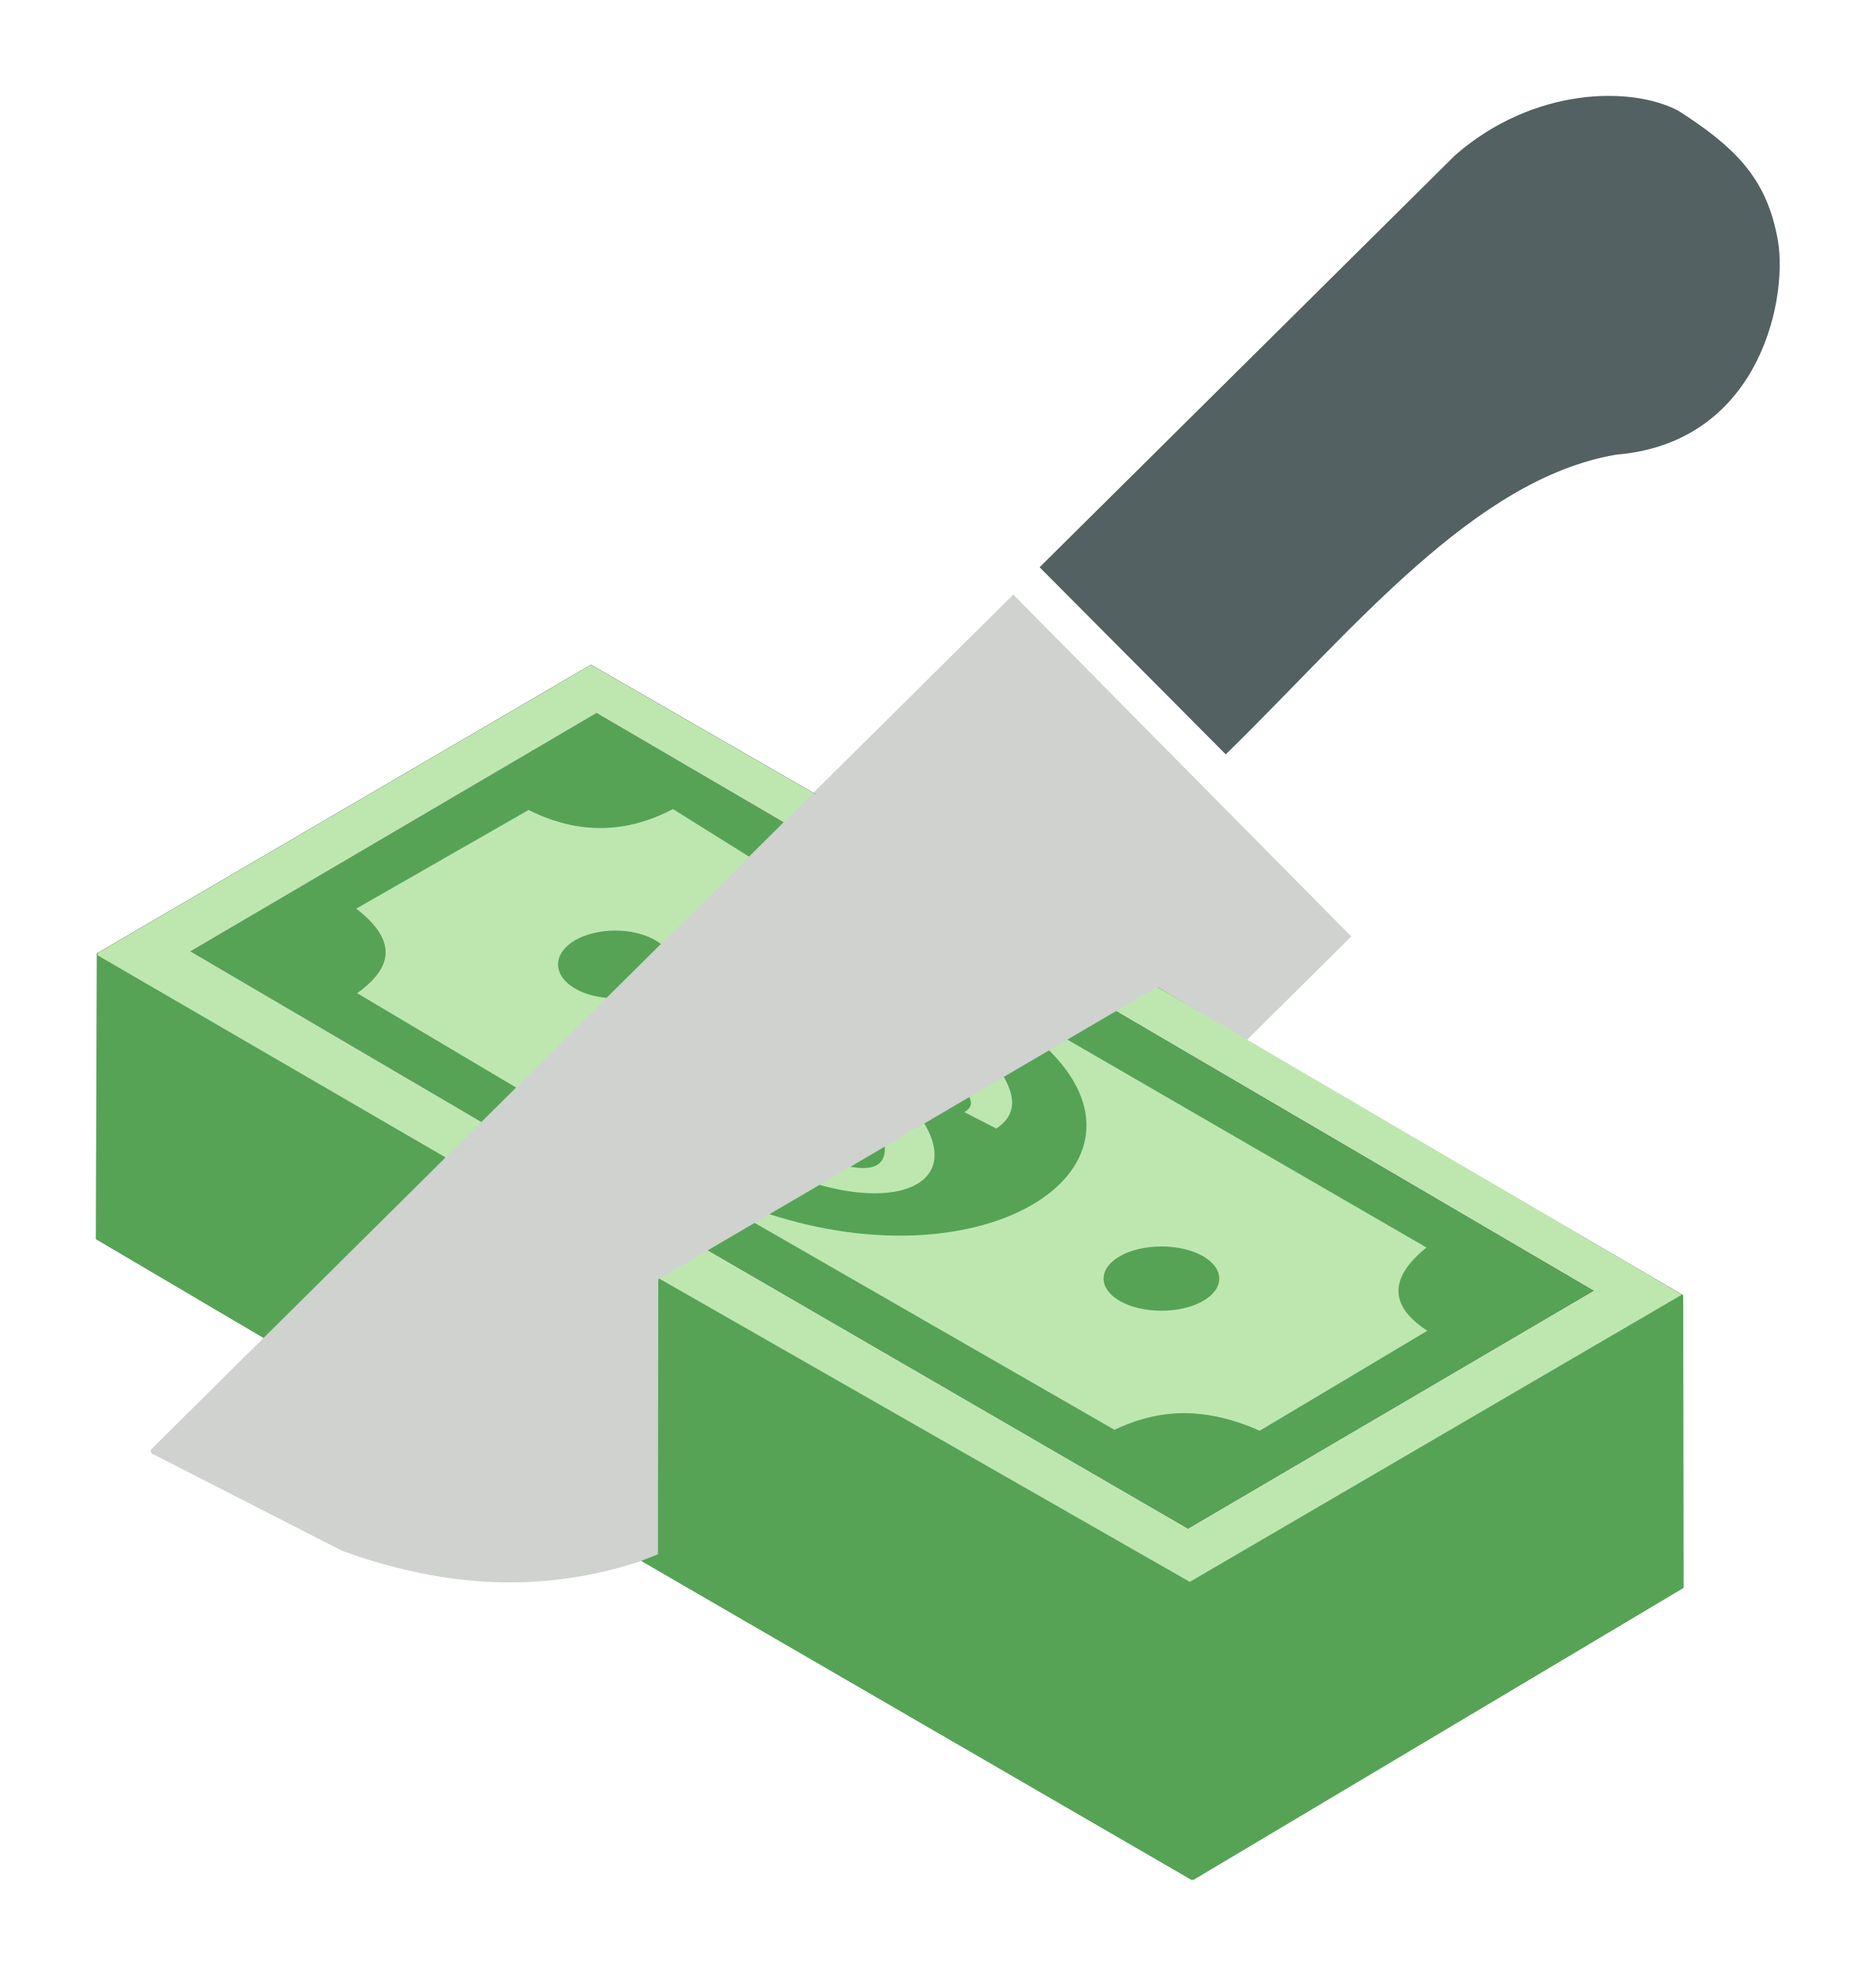
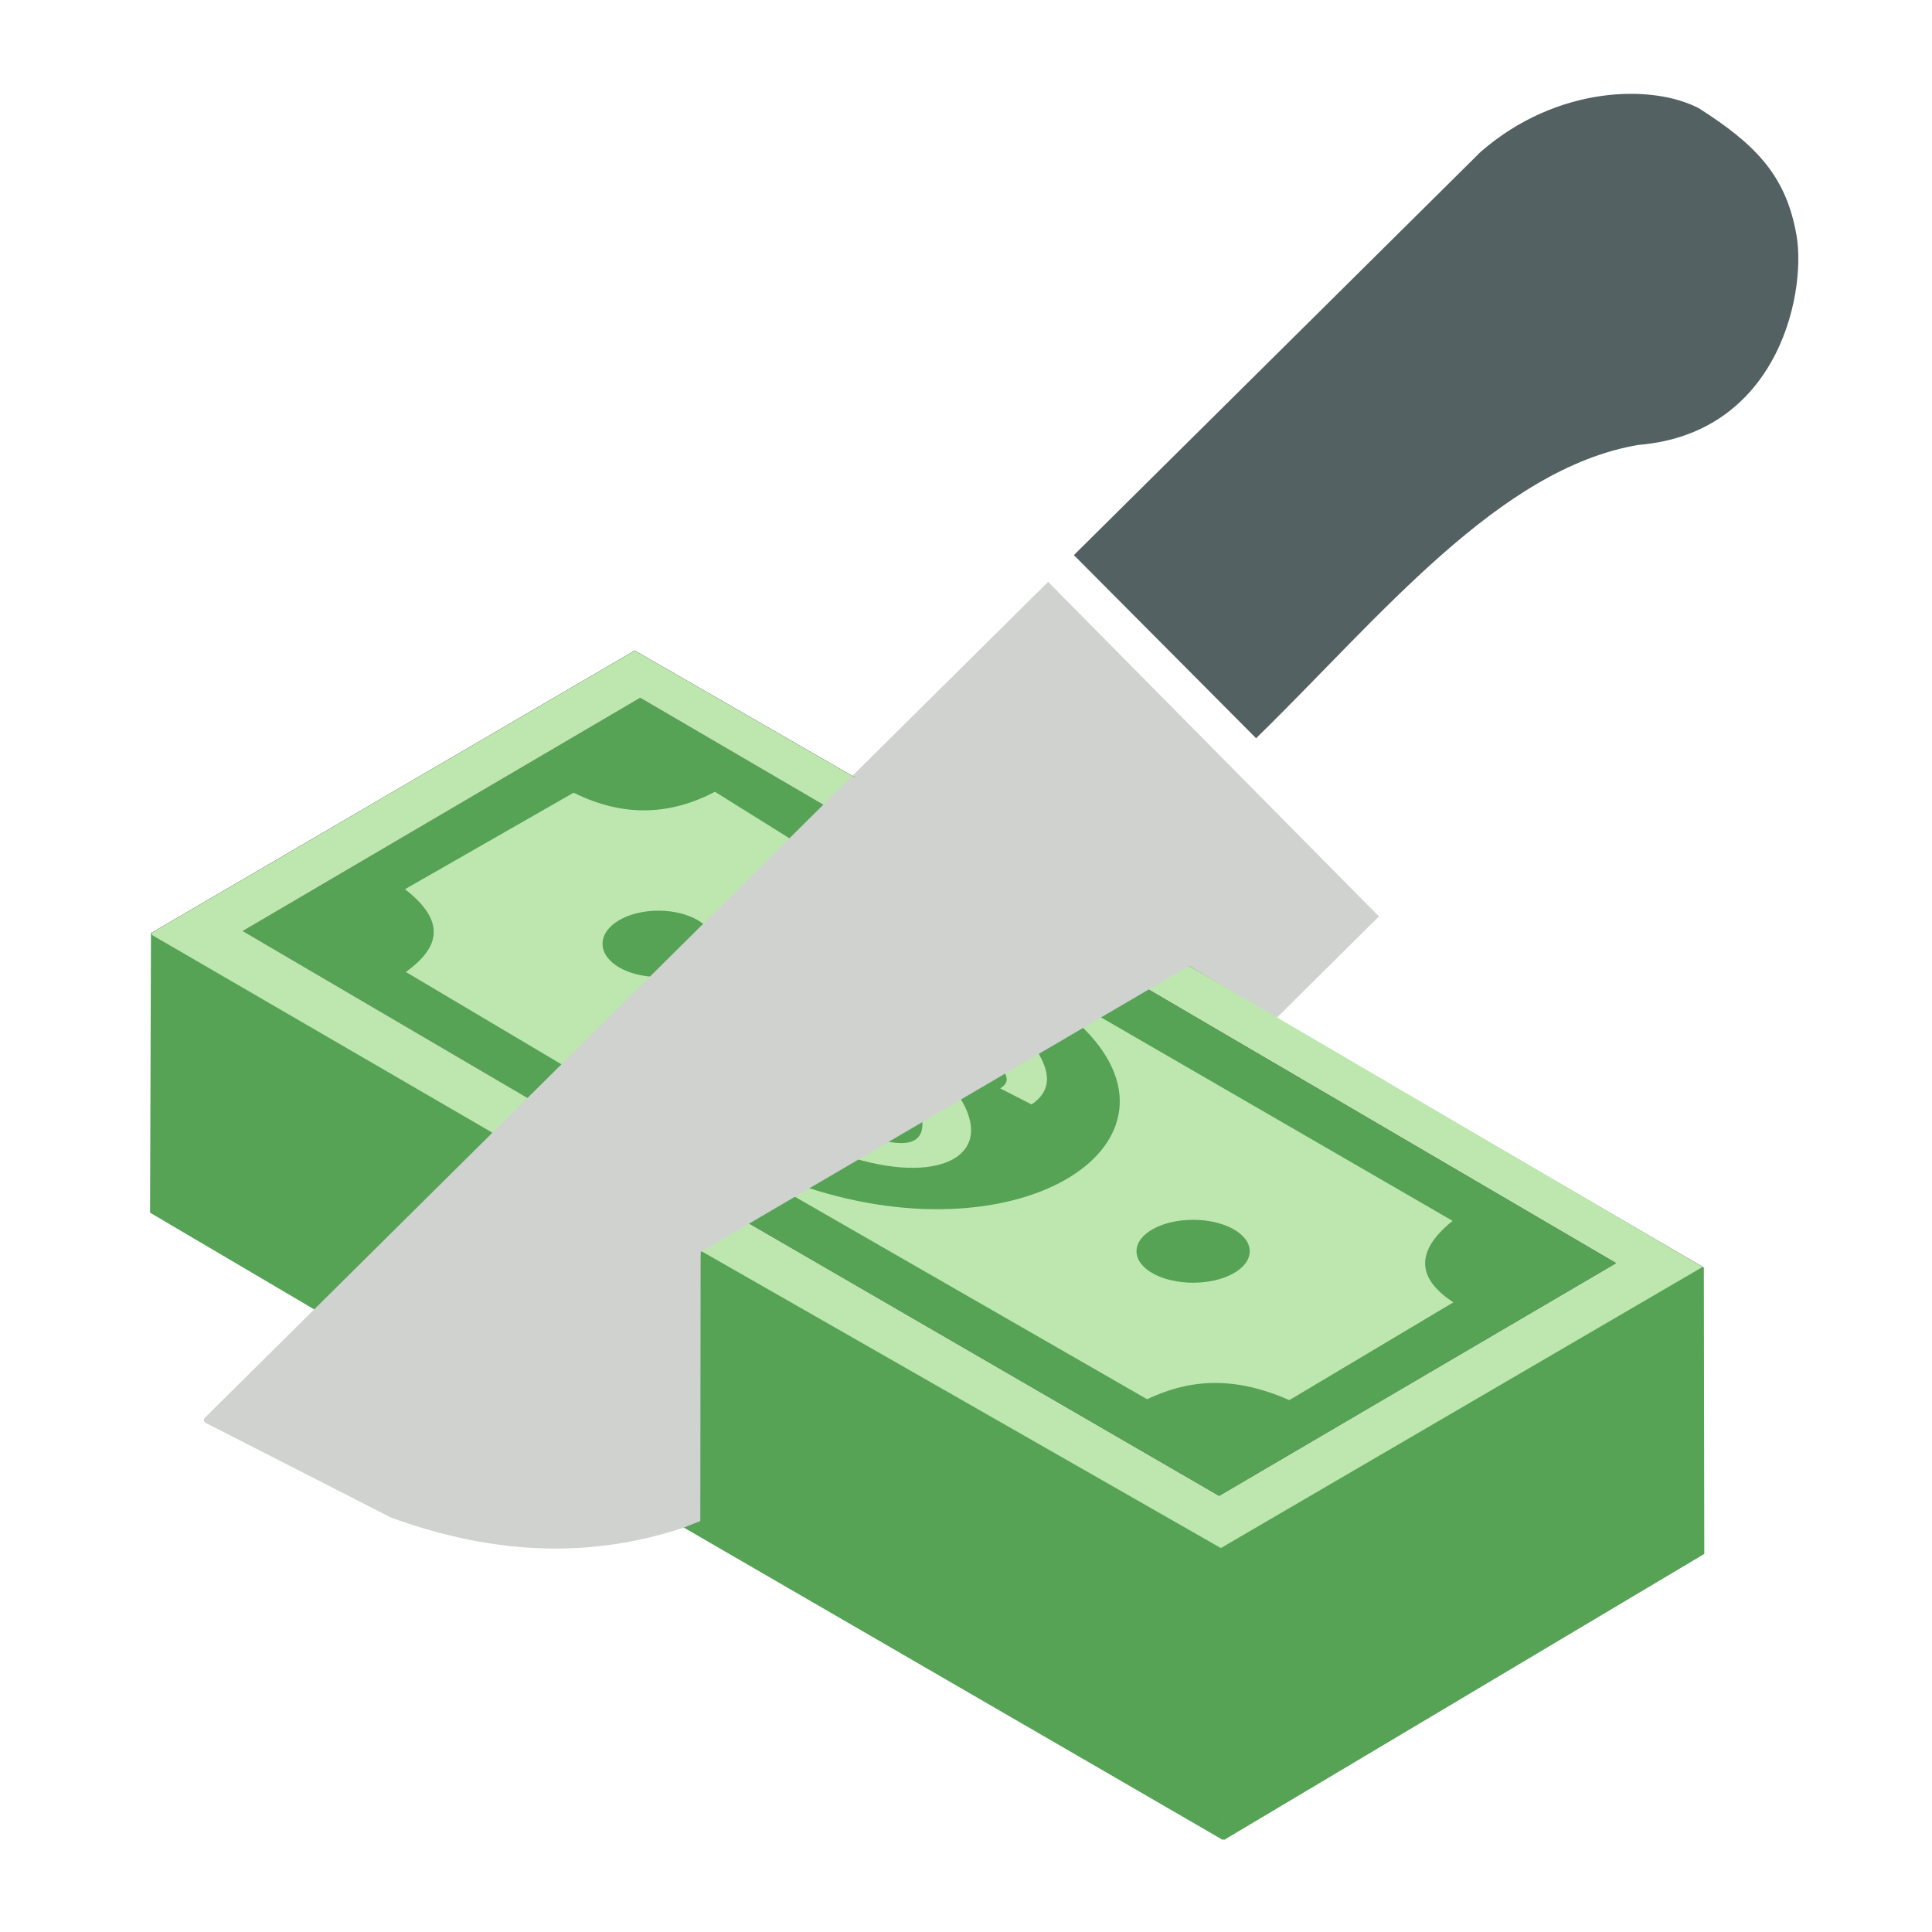
- <svg xmlns="http://www.w3.org/2000/svg" version="1.1" id="svg827" width="195.747" height="206.187" viewBox="0 0 195.747 206.187">
+ <svg xmlns="http://www.w3.org/2000/svg" version="1.1" id="svg827" width="206" height="206" viewBox="0 0 206 206">
  <defs id="defs831" />
  <g id="g833" transform="translate(-262.3468,-1283.52)">
-     <path style="fill:#cfd2cf;fill-opacity:1;stroke:#cfd2cf;stroke-width:0.64px;stroke-linecap:butt;stroke-linejoin:miter;stroke-opacity:1" d="m 392.068,1391.995 -44.635,-25.494 20.665,-20.485 34.828,35.218 -10.858,10.761" id="path14197" />
-     <path style="fill:#56a356;fill-opacity:1;stroke:#bee7b0;stroke-width:0.237px;stroke-linecap:butt;stroke-linejoin:miter;stroke-opacity:1" d="m 312.794,1400.84 -30.795,-18.049 42.611,-25.003 19.892,11.619" id="path17208" />
-     <path style="fill:#56a356;fill-opacity:1;stroke:#000000;stroke-width:0.237px;stroke-linecap:butt;stroke-linejoin:miter;stroke-opacity:1" d="m 335.79,1413.865 50.548,29.292 42.563,-24.954 -50.307,-29.447" id="path1573" />
-     <path style="fill:#bee7b0;fill-opacity:1;stroke:#56a356;stroke-width:0.237px;stroke-linecap:butt;stroke-linejoin:miter;stroke-opacity:1" d="m 373.52,1391.732 37.918,21.947 c -4.281,3.382 -3.788,6.233 0.097,8.707 l -17.706,10.556 c -6.335,-2.81 -11.034,-2.059 -15.177,-0.097 l -37.989,-21.838" id="path1575" />
-     <path style="fill:#56a356;fill-opacity:1;stroke:#56a356;stroke-width:0.237px;stroke-linecap:butt;stroke-linejoin:miter;stroke-opacity:1" d="m 371.478,1392.93 c 12.776,12.201 -5.97,24.707 -29.102,17.071" id="path1819" />
-     <path style="fill:#bee7b0;fill-opacity:1;stroke:#56a356;stroke-width:0.237px;stroke-linecap:butt;stroke-linejoin:miter;stroke-opacity:1" d="m 367.039,1395.534 c 1.359,2.236 1.692,4.296 -0.692,5.886 l -3.6,-1.848 c 1.166,-0.604 0.857,-1.209 0.499,-1.813" id="path2200" />
-     <path style="fill:#bee7b0;fill-opacity:1;stroke:#56a356;stroke-width:0.237px;stroke-linecap:butt;stroke-linejoin:miter;stroke-opacity:1" d="m 358.738,1400.403 c 3.954,6.154 -1.74,9.618 -11.439,6.71" id="path2444" />
-     <path style="fill:#56a356;fill-opacity:1;stroke:#56a356;stroke-width:0.237px;stroke-linecap:butt;stroke-linejoin:miter;stroke-opacity:1" d="m 354.553,1402.858 c 0.193,1.767 -0.503,2.909 -3.793,2.225" id="path2726" />
-     <ellipse style="fill:#56a356;fill-opacity:1;stroke:#56a356;stroke-width:0.237;stroke-linecap:round;stroke-miterlimit:4;stroke-dasharray:none;stroke-opacity:1" id="path3235" cx="383.563" cy="1416.936" rx="5.918" ry="3.235" />
-     <path style="fill:#56a356;fill-opacity:1;stroke:#56a356;stroke-width:0.237px;stroke-linecap:butt;stroke-linejoin:round;stroke-opacity:1" d="m 290.222,1423.216 -17.757,-10.461 0.097,-29.672 36.665,21.293" id="path3780" />
-     <path style="fill:none;stroke:#000000;stroke-width:0.237px;stroke-linecap:butt;stroke-linejoin:miter;stroke-opacity:1" d="m 272.562,1383.082 51.464,-30.061 23.406,13.481" id="path3782" />
-     <path style="fill:none;stroke:#000000;stroke-width:0.237px;stroke-linecap:butt;stroke-linejoin:miter;stroke-opacity:1" d="m 312.794,1400.84 -30.795,-18.049 42.611,-25.003 19.892,11.619" id="path3784" />
-     <path style="fill:#bee7b0;fill-opacity:1;stroke:#56a356;stroke-width:0.237px;stroke-linecap:butt;stroke-linejoin:miter;stroke-opacity:1" d="m 340.886,1372.992 -8.298,-5.183 c -4.663,2.453 -9.638,2.828 -15.079,0.097 l -18.193,10.41 c 4.873,3.707 3.473,6.435 0.097,8.853 l 16.996,10.088" id="path3786" />
-     <ellipse style="fill:#56a356;fill-opacity:1;stroke:#56a356;stroke-width:0.237;stroke-linecap:round;stroke-miterlimit:4;stroke-dasharray:none;stroke-opacity:1" id="path4073" cx="326.556" cy="1384.152" rx="5.846" ry="3.414" />
-     <path style="fill:none;stroke:#000000;stroke-width:0.237px;stroke-linecap:butt;stroke-linejoin:miter;stroke-opacity:1" d="m 437.9,1418.738 -45.832,-26.742 -9.377,-5.605" id="path8435" />
-     <path style="fill:#56a356;fill-opacity:1;stroke:#000000;stroke-width:0.237px;stroke-linecap:butt;stroke-linejoin:miter;stroke-opacity:1" d="m 342.377,1410.001 4.923,-2.888" id="path8747" />
-     <path style="fill:#56a356;fill-opacity:1;stroke:#000000;stroke-width:0.237px;stroke-linecap:butt;stroke-linejoin:miter;stroke-opacity:1" d="m 358.738,1400.403 4.507,-2.644" id="path8749" />
-     <path style="fill:#56a356;fill-opacity:1;stroke:#000000;stroke-width:0.237px;stroke-linecap:butt;stroke-linejoin:miter;stroke-opacity:1" d="m 367.039,1395.534 4.44,-2.604" id="path8751" />
-     <path style="fill:#56a356;fill-opacity:1;stroke:#000000;stroke-width:0.237px;stroke-linecap:butt;stroke-linejoin:miter;stroke-opacity:1" d="m 335.79,1413.865 4.874,-2.859" id="path8904" />
-     <path style="fill:#56a356;fill-opacity:1;stroke:#000000;stroke-width:0.237px;stroke-linecap:butt;stroke-linejoin:miter;stroke-opacity:1" d="m 373.52,1391.732 5.074,-2.976" id="path8906" />
-     <path style="fill:#56a356;fill-opacity:1;stroke:#000000;stroke-width:0.237px;stroke-linecap:butt;stroke-linejoin:miter;stroke-opacity:1" d="m 330.731,1416.832 5.059,-2.967" id="path9625" />
-     <path style="fill:none;stroke:#000000;stroke-width:0.237px;stroke-linecap:butt;stroke-linejoin:miter;stroke-opacity:1" d="m 378.594,1388.756 4.096,-2.366" id="path9627" />
-     <path style="fill:#bee7b0;fill-opacity:1;stroke:#000000;stroke-width:0.237px;stroke-linecap:butt;stroke-linejoin:miter;stroke-opacity:1" d="m 340.664,1411.006 1.712,-1.004" id="path10387" />
-     <path style="fill:#bee7b0;fill-opacity:1;stroke:#000000;stroke-width:0.237px;stroke-linecap:butt;stroke-linejoin:miter;stroke-opacity:1" d="m 371.478,1392.93 2.042,-1.198" id="path10389" />
-     <path style="fill:#bee7b0;fill-opacity:1;stroke:#000000;stroke-width:0.237px;stroke-linecap:butt;stroke-linejoin:miter;stroke-opacity:1" d="m 347.299,1407.114 3.461,-2.03" id="path10693" />
-     <path style="fill:#bee7b0;fill-opacity:1;stroke:#000000;stroke-width:0.237px;stroke-linecap:butt;stroke-linejoin:miter;stroke-opacity:1" d="m 354.553,1402.858 4.185,-2.455" id="path10695" />
-     <path style="fill:none;stroke:#000000;stroke-width:0.237px;stroke-linecap:butt;stroke-linejoin:miter;stroke-opacity:1" d="m 363.246,1397.759 3.793,-2.225" id="path10697" />
-     <path style="fill:none;stroke:#000000;stroke-width:0.237px;stroke-linecap:butt;stroke-linejoin:miter;stroke-opacity:1" d="m 350.76,1405.083 3.793,-2.225" id="path10827" />
-     <path style="fill:#bee7b0;fill-opacity:1;stroke:#bee7b0;stroke-width:0.237;stroke-linecap:butt;stroke-linejoin:round;stroke-miterlimit:4;stroke-dasharray:none;stroke-opacity:1" d="m 330.731,1416.832 55.79,31.885 51.379,-29.98 -55.21,-32.348 -4.096,2.366 50.307,29.447 -42.563,24.954 -50.548,-29.292 -5.059,2.967" id="path9989" />
-     <path id="path14025" style="fill:#bee7b0;fill-opacity:1;stroke:#bee7b0;stroke-width:0.237px;stroke-linecap:butt;stroke-linejoin:miter;stroke-opacity:1" d="m 272.562,1383.082 36.665,21.293 3.567,-3.535 -30.795,-18.049 42.611,-25.003 19.892,11.619 2.93,-2.905 -23.406,-13.481 -51.464,30.061" />
-     <path id="path28558" style="fill:#56a356;fill-opacity:1;stroke:#56a356;stroke-width:0.237px;stroke-linecap:butt;stroke-linejoin:round;stroke-opacity:1" d="m 386.797,1479.605 -57.751,-33.467 1.651,-0.653 0.035,-28.652 55.79,31.885 m 0,0 51.379,-29.98 0.049,30.402 -51.152,30.465" />
-     <path id="path21152" style="fill:#536162;fill-opacity:1;stroke:#536162;stroke-width:0.237px;stroke-linecap:butt;stroke-linejoin:miter;stroke-opacity:1" d="m 431.042,1330.84 c 15.235,-1.259 17.965,-16.922 16.636,-22.765 -1.187,-5.948 -4.346,-9.138 -10.215,-12.89 -4.879,-2.589 -15.047,-2.453 -23.16,4.613 m 0,0 -43.286,42.911 19.263,19.36 c 13.176,-12.882 25.857,-28.727 40.763,-31.229" />
-     <path id="path20501" style="fill:#cfd2cf;fill-opacity:1;stroke:#cfd2cf;stroke-width:0.64px;stroke-linecap:butt;stroke-linejoin:miter;stroke-opacity:1" d="m 330.731,1416.832 -0.035,28.652 -1.651,0.653 m 1.685,-29.305 -21.504,-12.457 -30.828,30.561 m 0,0 19.763,10.099 c 10.028,3.639 20.274,4.595 30.883,1.103" />
-     <path style="fill:#cfd2cf;fill-opacity:1;stroke:#cfd2cf;stroke-width:0.64px;stroke-linecap:butt;stroke-linejoin:round;stroke-opacity:1" d="m 278.4,1434.936 52.332,-18.104 -1.685,29.305 z" id="path21126" />
-     <path id="path21788" style="fill:#cfd2cf;fill-opacity:1;stroke:#cfd2cf;stroke-width:0.64px;stroke-linecap:butt;stroke-linejoin:miter;stroke-opacity:1" d="m 330.731,1416.832 -21.504,-12.457 38.205,-37.874 m 0,0 35.258,19.888 -51.959,30.442" />
+     <path style="fill:#cfd2cf;fill-opacity:1;stroke:#cfd2cf;stroke-width:0.64px;stroke-linecap:butt;stroke-linejoin:miter;stroke-opacity:1" d="m 398.068,1391.995 -44.635,-25.494 20.665,-20.485 34.828,35.218 -10.858,10.761" id="path14197" />
+     <path style="fill:#56a356;fill-opacity:1;stroke:#bee7b0;stroke-width:0.237px;stroke-linecap:butt;stroke-linejoin:miter;stroke-opacity:1" d="m 318.794,1400.84 -30.795,-18.049 42.611,-25.003 19.892,11.619" id="path17208" />
+     <path style="fill:#56a356;fill-opacity:1;stroke:#000000;stroke-width:0.237px;stroke-linecap:butt;stroke-linejoin:miter;stroke-opacity:1" d="m 341.79,1413.865 50.548,29.292 42.563,-24.954 -50.307,-29.447" id="path1573" />
+     <path style="fill:#bee7b0;fill-opacity:1;stroke:#56a356;stroke-width:0.237px;stroke-linecap:butt;stroke-linejoin:miter;stroke-opacity:1" d="m 379.52,1391.732 37.918,21.947 c -4.281,3.382 -3.788,6.233 0.097,8.707 l -17.706,10.556 c -6.335,-2.81 -11.034,-2.059 -15.177,-0.097 l -37.989,-21.838" id="path1575" />
+     <path style="fill:#56a356;fill-opacity:1;stroke:#56a356;stroke-width:0.237px;stroke-linecap:butt;stroke-linejoin:miter;stroke-opacity:1" d="m 377.478,1392.93 c 12.776,12.201 -5.97,24.707 -29.102,17.071" id="path1819" />
+     <path style="fill:#bee7b0;fill-opacity:1;stroke:#56a356;stroke-width:0.237px;stroke-linecap:butt;stroke-linejoin:miter;stroke-opacity:1" d="m 373.039,1395.534 c 1.359,2.236 1.692,4.296 -0.692,5.886 l -3.6,-1.848 c 1.166,-0.604 0.857,-1.209 0.499,-1.813" id="path2200" />
+     <path style="fill:#bee7b0;fill-opacity:1;stroke:#56a356;stroke-width:0.237px;stroke-linecap:butt;stroke-linejoin:miter;stroke-opacity:1" d="m 364.738,1400.403 c 3.954,6.154 -1.74,9.618 -11.439,6.71" id="path2444" />
+     <path style="fill:#56a356;fill-opacity:1;stroke:#56a356;stroke-width:0.237px;stroke-linecap:butt;stroke-linejoin:miter;stroke-opacity:1" d="m 360.553,1402.858 c 0.193,1.767 -0.503,2.909 -3.793,2.225" id="path2726" />
+     <ellipse style="fill:#56a356;fill-opacity:1;stroke:#56a356;stroke-width:0.237;stroke-linecap:round;stroke-miterlimit:4;stroke-dasharray:none;stroke-opacity:1" id="path3235" cx="389.563" cy="1416.936" rx="5.918" ry="3.235" />
+     <path style="fill:#56a356;fill-opacity:1;stroke:#56a356;stroke-width:0.237px;stroke-linecap:butt;stroke-linejoin:round;stroke-opacity:1" d="m 296.222,1423.216 -17.757,-10.461 0.097,-29.672 36.665,21.293" id="path3780" />
+     <path style="fill:none;stroke:#000000;stroke-width:0.237px;stroke-linecap:butt;stroke-linejoin:miter;stroke-opacity:1" d="m 278.562,1383.082 51.464,-30.061 23.406,13.481" id="path3782" />
+     <path style="fill:none;stroke:#000000;stroke-width:0.237px;stroke-linecap:butt;stroke-linejoin:miter;stroke-opacity:1" d="m 318.794,1400.84 -30.795,-18.049 42.611,-25.003 19.892,11.619" id="path3784" />
+     <path style="fill:#bee7b0;fill-opacity:1;stroke:#56a356;stroke-width:0.237px;stroke-linecap:butt;stroke-linejoin:miter;stroke-opacity:1" d="m 346.886,1372.992 -8.298,-5.183 c -4.663,2.453 -9.638,2.828 -15.079,0.097 l -18.193,10.41 c 4.873,3.707 3.473,6.435 0.097,8.853 l 16.996,10.088" id="path3786" />
+     <ellipse style="fill:#56a356;fill-opacity:1;stroke:#56a356;stroke-width:0.237;stroke-linecap:round;stroke-miterlimit:4;stroke-dasharray:none;stroke-opacity:1" id="path4073" cx="332.556" cy="1384.152" rx="5.846" ry="3.414" />
+     <path style="fill:none;stroke:#000000;stroke-width:0.237px;stroke-linecap:butt;stroke-linejoin:miter;stroke-opacity:1" d="m 443.9,1418.738 -45.832,-26.742 -9.377,-5.605" id="path8435" />
+     <path style="fill:#56a356;fill-opacity:1;stroke:#000000;stroke-width:0.237px;stroke-linecap:butt;stroke-linejoin:miter;stroke-opacity:1" d="m 348.377,1410.001 4.923,-2.888" id="path8747" />
+     <path style="fill:#56a356;fill-opacity:1;stroke:#000000;stroke-width:0.237px;stroke-linecap:butt;stroke-linejoin:miter;stroke-opacity:1" d="m 364.738,1400.403 4.507,-2.644" id="path8749" />
+     <path style="fill:#56a356;fill-opacity:1;stroke:#000000;stroke-width:0.237px;stroke-linecap:butt;stroke-linejoin:miter;stroke-opacity:1" d="m 373.039,1395.534 4.44,-2.604" id="path8751" />
+     <path style="fill:#56a356;fill-opacity:1;stroke:#000000;stroke-width:0.237px;stroke-linecap:butt;stroke-linejoin:miter;stroke-opacity:1" d="m 341.79,1413.865 4.874,-2.859" id="path8904" />
+     <path style="fill:#56a356;fill-opacity:1;stroke:#000000;stroke-width:0.237px;stroke-linecap:butt;stroke-linejoin:miter;stroke-opacity:1" d="m 379.52,1391.732 5.074,-2.976" id="path8906" />
+     <path style="fill:#56a356;fill-opacity:1;stroke:#000000;stroke-width:0.237px;stroke-linecap:butt;stroke-linejoin:miter;stroke-opacity:1" d="m 336.731,1416.832 5.059,-2.967" id="path9625" />
+     <path style="fill:none;stroke:#000000;stroke-width:0.237px;stroke-linecap:butt;stroke-linejoin:miter;stroke-opacity:1" d="m 384.594,1388.756 4.096,-2.366" id="path9627" />
+     <path style="fill:#bee7b0;fill-opacity:1;stroke:#000000;stroke-width:0.237px;stroke-linecap:butt;stroke-linejoin:miter;stroke-opacity:1" d="m 346.664,1411.006 1.712,-1.004" id="path10387" />
+     <path style="fill:#bee7b0;fill-opacity:1;stroke:#000000;stroke-width:0.237px;stroke-linecap:butt;stroke-linejoin:miter;stroke-opacity:1" d="m 377.478,1392.93 2.042,-1.198" id="path10389" />
+     <path style="fill:#bee7b0;fill-opacity:1;stroke:#000000;stroke-width:0.237px;stroke-linecap:butt;stroke-linejoin:miter;stroke-opacity:1" d="m 353.299,1407.114 3.461,-2.03" id="path10693" />
+     <path style="fill:#bee7b0;fill-opacity:1;stroke:#000000;stroke-width:0.237px;stroke-linecap:butt;stroke-linejoin:miter;stroke-opacity:1" d="m 360.553,1402.858 4.185,-2.455" id="path10695" />
+     <path style="fill:none;stroke:#000000;stroke-width:0.237px;stroke-linecap:butt;stroke-linejoin:miter;stroke-opacity:1" d="m 369.246,1397.759 3.793,-2.225" id="path10697" />
+     <path style="fill:none;stroke:#000000;stroke-width:0.237px;stroke-linecap:butt;stroke-linejoin:miter;stroke-opacity:1" d="m 356.76,1405.083 3.793,-2.225" id="path10827" />
+     <path style="fill:#bee7b0;fill-opacity:1;stroke:#bee7b0;stroke-width:0.237;stroke-linecap:butt;stroke-linejoin:round;stroke-miterlimit:4;stroke-dasharray:none;stroke-opacity:1" d="m 336.731,1416.832 55.79,31.885 51.379,-29.98 -55.21,-32.348 -4.096,2.366 50.307,29.447 -42.563,24.954 -50.548,-29.292 -5.059,2.967" id="path9989" />
+     <path id="path14025" style="fill:#bee7b0;fill-opacity:1;stroke:#bee7b0;stroke-width:0.237px;stroke-linecap:butt;stroke-linejoin:miter;stroke-opacity:1" d="m 278.562,1383.082 36.665,21.293 3.567,-3.535 -30.795,-18.049 42.611,-25.003 19.892,11.619 2.93,-2.905 -23.406,-13.481 -51.464,30.061" />
+     <path id="path28558" style="fill:#56a356;fill-opacity:1;stroke:#56a356;stroke-width:0.237px;stroke-linecap:butt;stroke-linejoin:round;stroke-opacity:1" d="m 392.797,1479.605 -57.751,-33.467 1.651,-0.653 0.035,-28.652 55.79,31.885 m 0,0 51.379,-29.98 0.049,30.402 -51.152,30.465" />
+     <path id="path21152" style="fill:#536162;fill-opacity:1;stroke:#536162;stroke-width:0.237px;stroke-linecap:butt;stroke-linejoin:miter;stroke-opacity:1" d="m 437.042,1330.84 c 15.235,-1.259 17.965,-16.922 16.636,-22.765 -1.187,-5.948 -4.346,-9.138 -10.215,-12.89 -4.879,-2.589 -15.047,-2.453 -23.16,4.613 m 0,0 -43.286,42.911 19.263,19.36 c 13.176,-12.882 25.857,-28.727 40.763,-31.229" />
+     <path id="path20501" style="fill:#cfd2cf;fill-opacity:1;stroke:#cfd2cf;stroke-width:0.64px;stroke-linecap:butt;stroke-linejoin:miter;stroke-opacity:1" d="m 336.731,1416.832 -0.035,28.652 -1.651,0.653 m 1.685,-29.305 -21.504,-12.457 -30.828,30.561 m 0,0 19.763,10.099 c 10.028,3.639 20.274,4.595 30.883,1.103" />
+     <path style="fill:#cfd2cf;fill-opacity:1;stroke:#cfd2cf;stroke-width:0.64px;stroke-linecap:butt;stroke-linejoin:round;stroke-opacity:1" d="m 284.4,1434.936 52.332,-18.104 -1.685,29.305 z" id="path21126" />
+     <path id="path21788" style="fill:#cfd2cf;fill-opacity:1;stroke:#cfd2cf;stroke-width:0.64px;stroke-linecap:butt;stroke-linejoin:miter;stroke-opacity:1" d="m 336.731,1416.832 -21.504,-12.457 38.205,-37.874 m 0,0 35.258,19.888 -51.959,30.442" />
  </g>
</svg>
